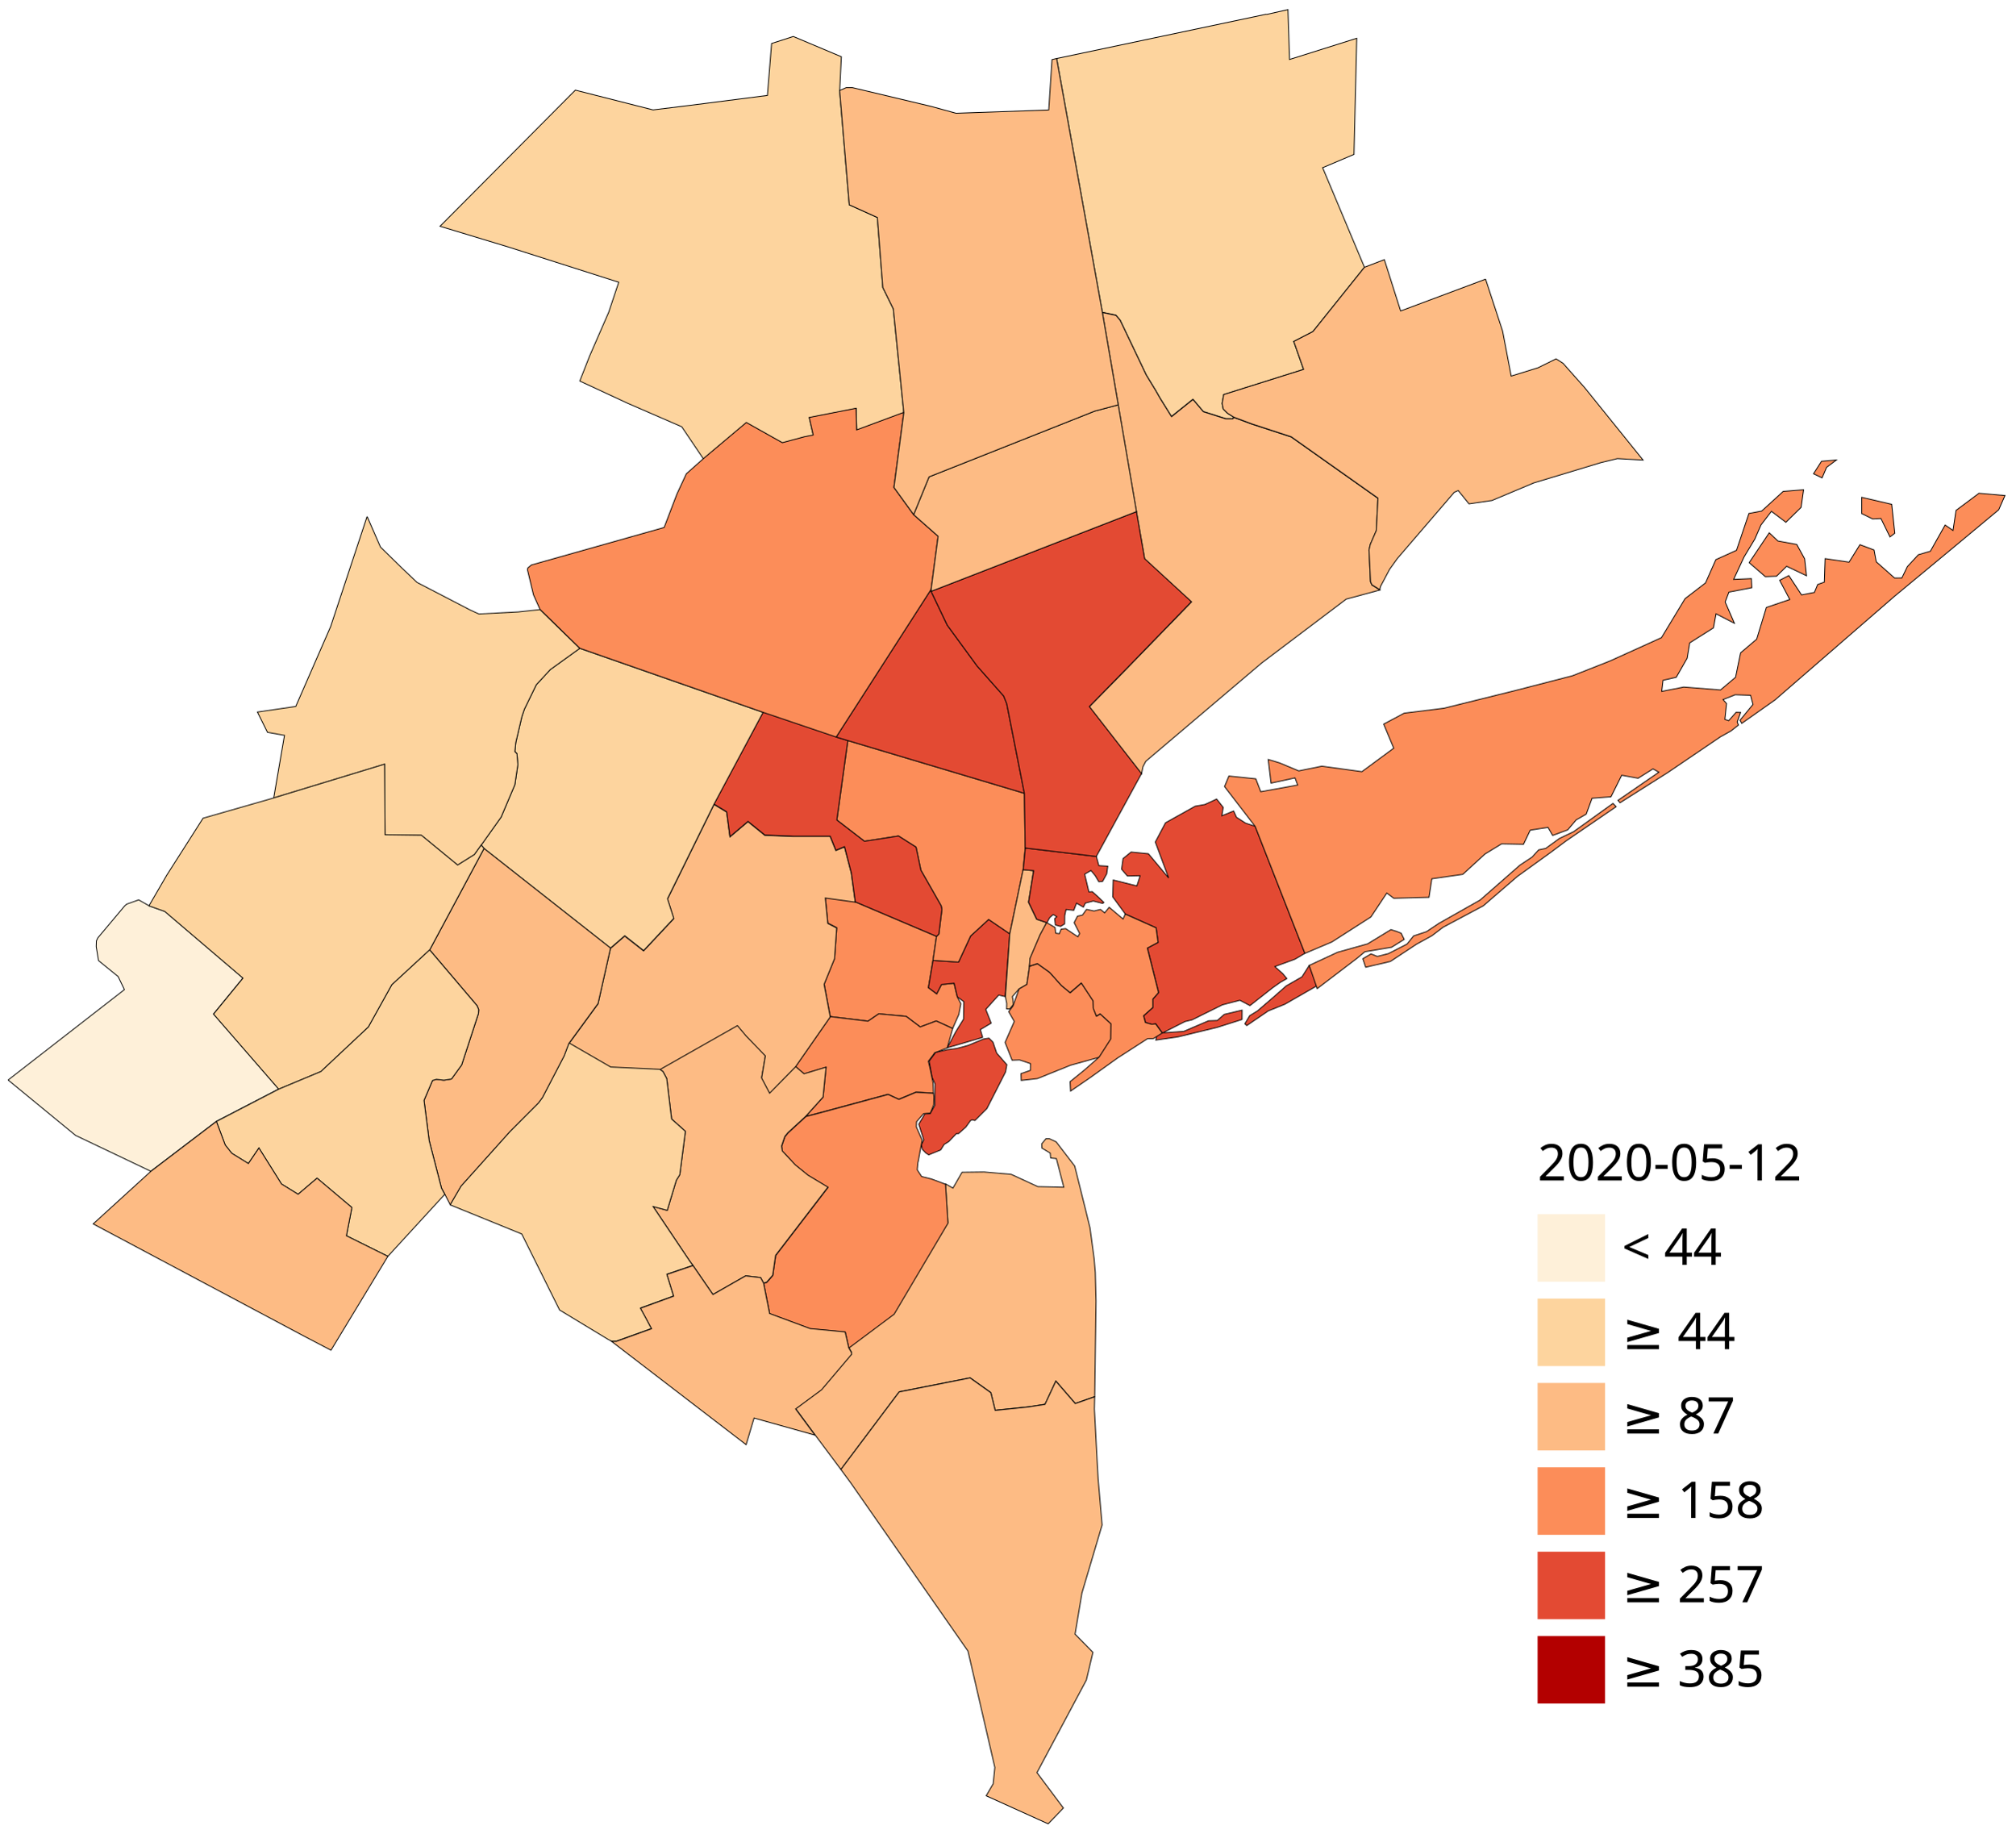
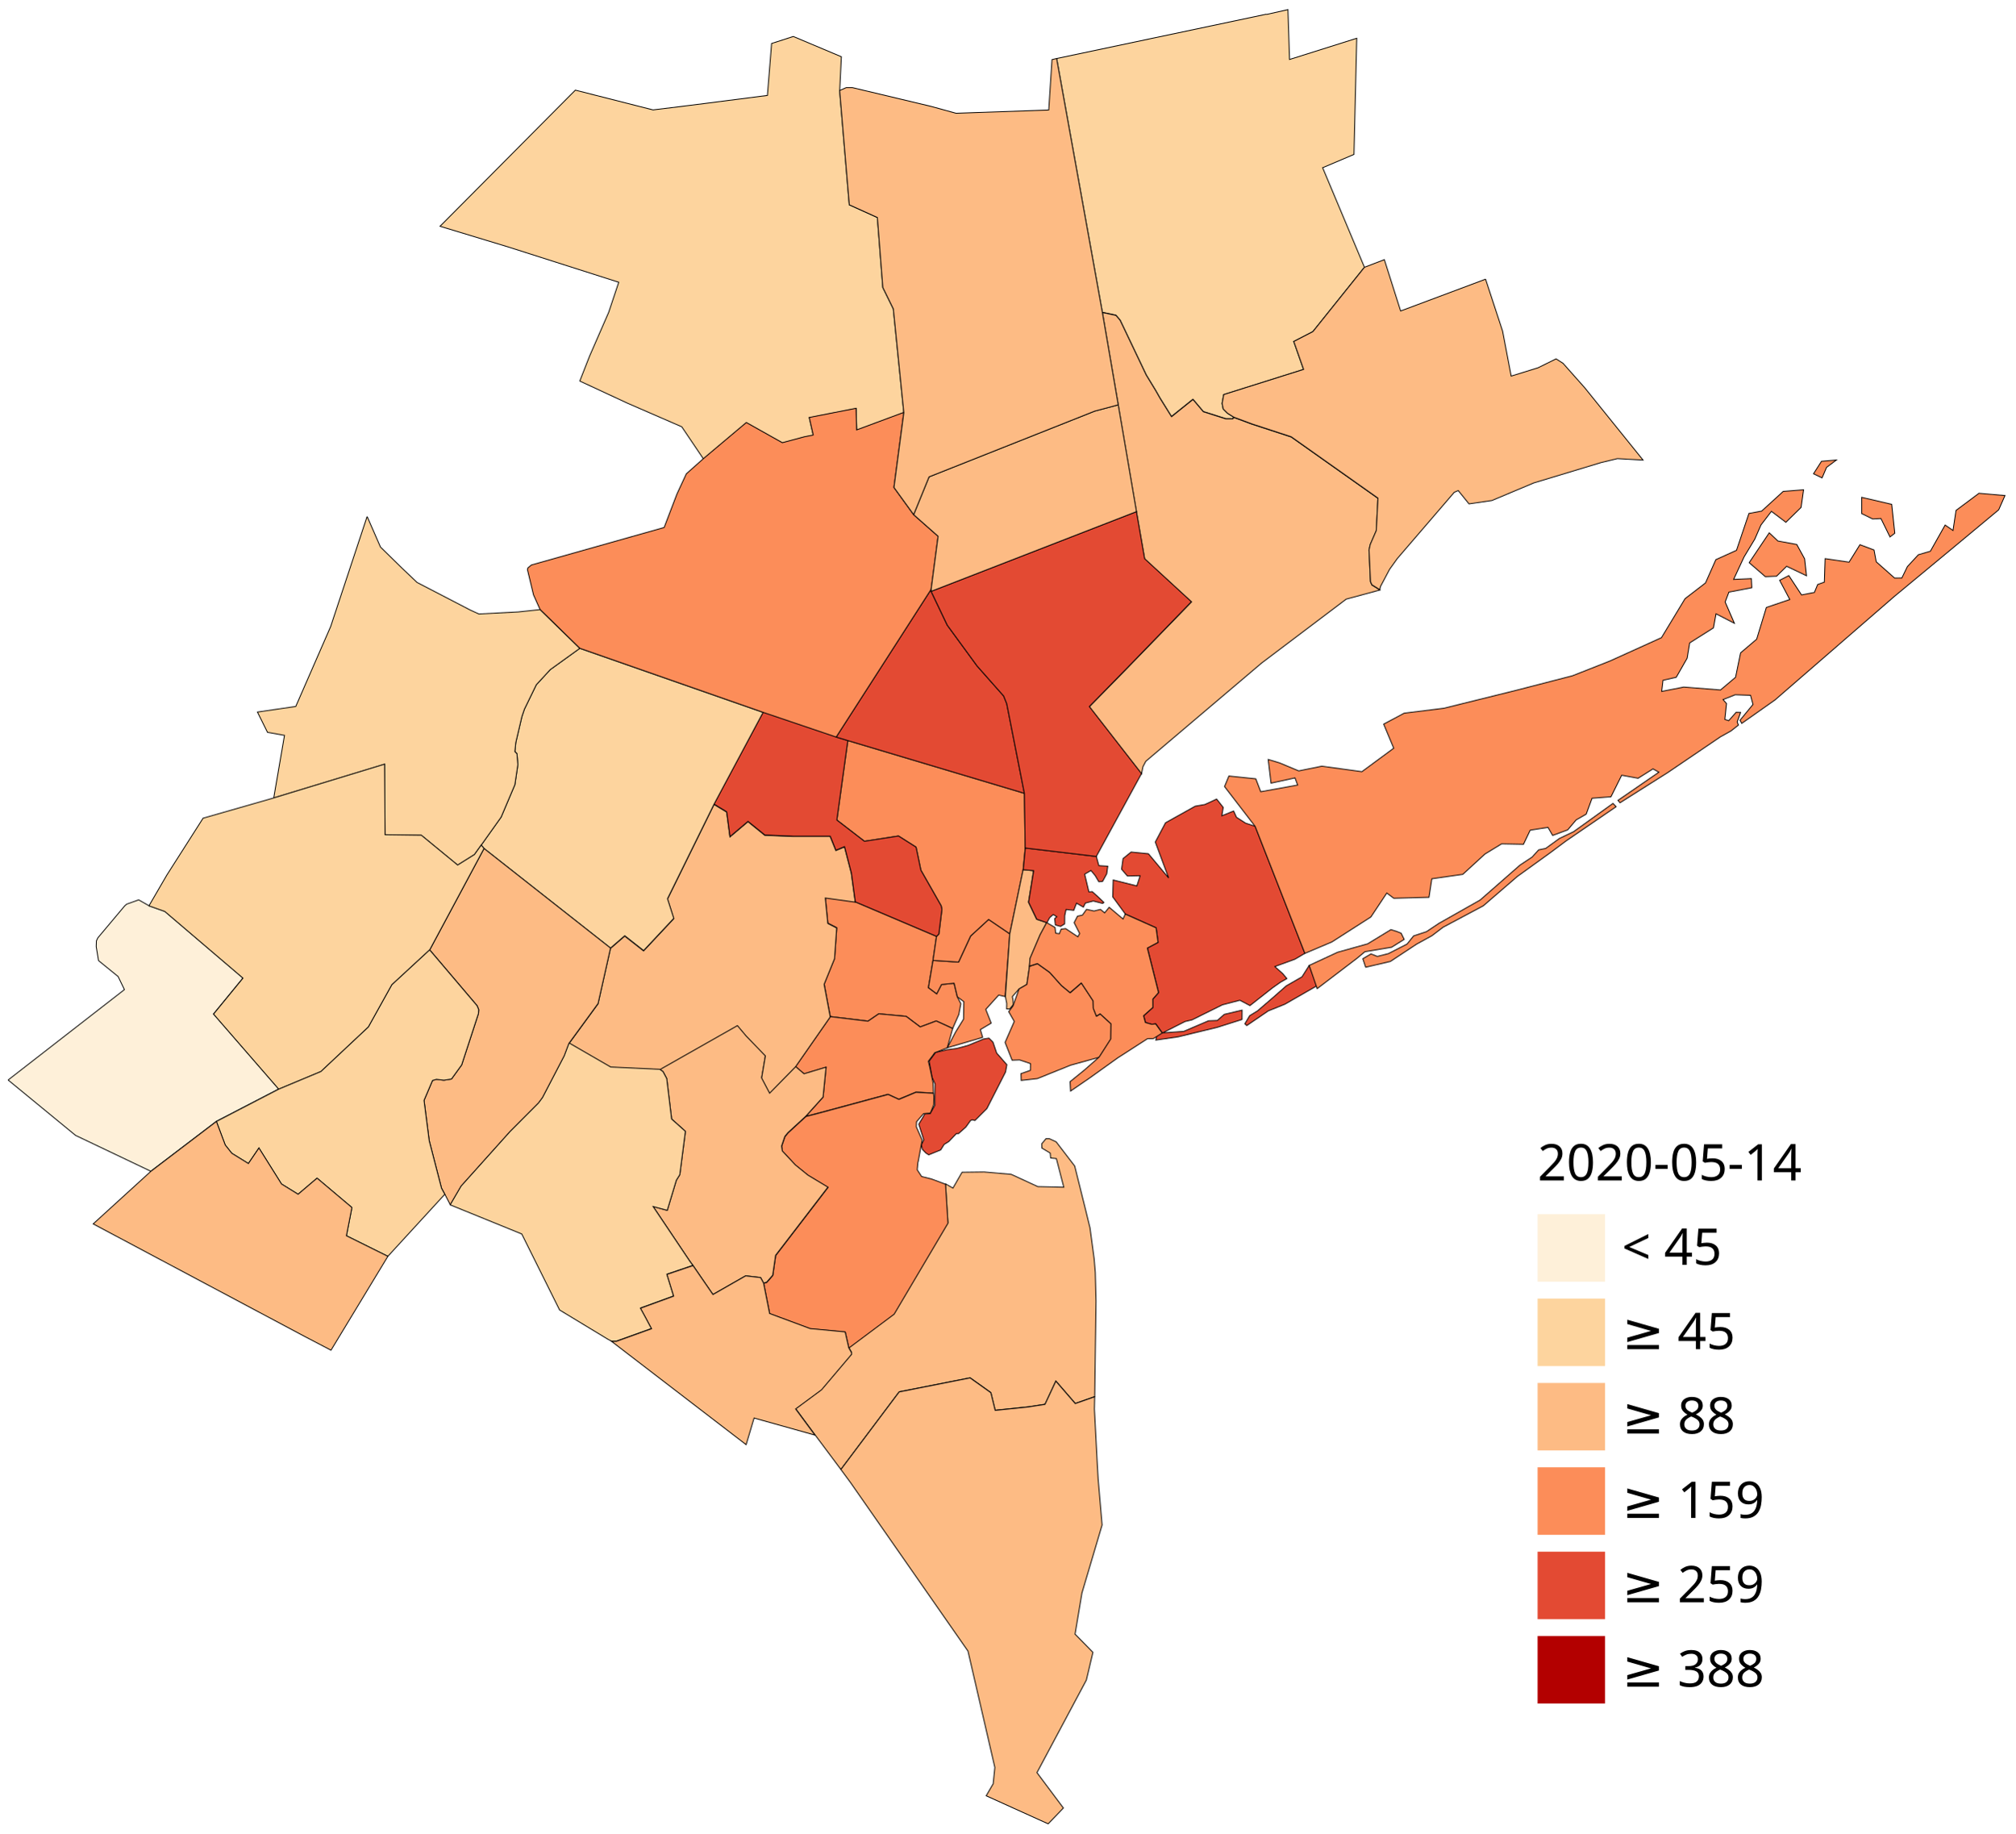
<svg xmlns="http://www.w3.org/2000/svg" id="svg4045" version="1.1" viewBox="0 0 316.019 287.485" height="1086.557" width="1194.401">
  <g transform="translate(108.116 49.338)" id="layer1">
    <g transform="matrix(4.55406 0 0 4.54983 -4052.057 -828.899)" id="g3993" stroke="#000" stroke-width="0.029">
      <path d="m 909.638,171.837 0.74,-0.168 0.055,1.719 2.314,-0.731 -0.095,4.002 -1.079,0.459 1.439,3.43 -1.776,2.218 -0.659,0.34 0.338,0.963 -2.75,0.867 -0.055,0.306 0.037,0.191 0.146,0.146 0.218,0.136 -0.032,0.05 h -0.241 l -0.775,-0.246 -0.357,-0.423 -0.739,0.594 -0.397,-0.639 -0.15,-0.264 -0.323,-0.531 -0.9,-1.89 -0.144,-0.168 -0.467,-0.1 -1.574,-8.743 7.224,-1.528" fill="#fdd49e" />
      <path d="m 904.534,185.29 -0.546,-3.182 0.467,0.1 0.144,0.168 0.9,1.89 0.323,0.531 0.15,0.264 0.397,0.639 0.739,-0.594 0.357,0.423 0.775,0.246 h 0.241 l 0.032,-0.05 0.626,0.233 1.351,0.442 2.988,2.115 -0.057,1.116 -0.209,0.481 -0.041,0.186 0.05,1.094 0.048,0.109 0.275,0.171 -1.159,0.314 -2.91,2.2 -3.992,3.389 -0.098,0.188 -0.05,0.247 -1.797,-2.312 1.252,-1.278 2.264,-2.334 -1.611,-1.483 -0.282,-1.623 -0.628,-3.68" fill="#fdbb84" />
      <path d="m 917.183,180.958 0.587,1.792 0.295,1.549 0.926,-0.287 0.62,-0.307 0.241,0.154 0.747,0.843 2.008,2.492 -0.884,-0.05 -0.562,0.136 -2.314,0.7 -1.446,0.608 -0.788,0.115 -0.371,-0.459 -0.136,0.06 -1.961,2.283 -0.266,0.371 -0.314,0.594 -0.021,0.09 v 0.02 l -0.275,-0.171 -0.048,-0.109 -0.05,-1.094 0.041,-0.186 0.209,-0.481 0.057,-1.116 -2.988,-2.115 -1.351,-0.442 -0.626,-0.233 -0.218,-0.136 -0.146,-0.146 -0.037,-0.191 0.055,-0.306 2.75,-0.867 -0.338,-0.963 0.659,-0.34 1.776,-2.218 0.684,-0.262 0.56,1.769 2.927,-1.097" fill="#fdbb84" />
      <path d="m 898.583,212.137 0.259,0.148 0.313,-0.546 0.762,-0.009 0.929,0.08 0.919,0.424 0.894,0.021 -0.255,-0.987 -0.198,-0.021 -0.014,-0.169 -0.286,-0.171 -0.007,-0.149 0.089,-0.105 0.055,-0.07 h 0.121 l 0.232,0.107 0.639,0.835 0.385,1.55 0.13,0.535 0.011,0.04 0.144,1.075 0.039,0.467 0.025,0.99 -0.045,3.287 -0.669,0.236 -0.669,-0.774 -0.374,0.802 -0.571,0.088 -1.144,0.119 -0.148,-0.609 -0.715,-0.51 -2.444,0.483 -2.008,2.676 -0.893,-1.196 -0.665,-0.901 0.891,-0.659 1.034,-1.221 v -0.06 l -0.095,-0.168 1.559,-1.166 1.854,-3.136 -0.084,-1.347" fill="#fdbb84" />
      <path d="m 894.981,221.987 2.008,-2.676 2.444,-0.483 0.715,0.51 0.148,0.609 1.144,-0.119 0.571,-0.088 0.374,-0.802 0.669,0.774 0.669,-0.235 -0.009,0.426 0.098,1.879 0.03,0.523 0.136,1.59 -0.694,2.345 -0.237,1.418 0.615,0.626 -0.226,0.956 -1.701,3.19 0.91,1.219 -0.524,0.546 -2.134,-0.967 0.241,-0.415 0.057,-0.562 -0.925,-4.009 -4.042,-5.804 -0.337,-0.458" fill="#fdbb84" />
      <path d="m 899.519,209.926 -0.071,0.03 -0.162,0.226 -0.253,0.225 h -0.073 l -0.259,0.272 -0.162,0.1 -0.119,0.191 -0.412,0.168 -0.095,-0.06 -0.122,-0.126 -0.035,-0.16 0.082,-0.168 -0.173,-0.542 0.211,-0.354 0.182,-0.008 0.162,-0.292 0.005,-0.735 -0.101,-0.227 -0.102,-0.556 0.225,-0.302 0.404,-0.094 0.314,-0.04 0.224,-0.058 0.177,-0.05 0.53,-0.219 0.187,-0.03 0.137,0.137 0.128,0.378 0.351,0.401 -0.046,0.25 -0.642,1.261 -0.412,0.411 -0.08,-0.02" fill="#e34a33" />
      <path d="m 895.478,202.42 2.797,1.189 -0.121,0.829 -0.158,0.939 0.285,0.213 0.165,-0.321 0.434,-0.045 0.112,0.469 0.122,0.237 -0.07,0.371 -0.211,0.481 -0.566,-0.259 -0.552,0.206 -0.482,-0.364 -0.945,-0.088 -0.37,0.253 -1.3,-0.157 -0.211,-1.122 0.359,-0.884 0.074,-1.059 -0.306,-0.156 -0.086,-0.878 1.032,0.144" fill="#fc8d59" />
      <path d="m 894.617,206.375 1.3,0.157 0.37,-0.253 0.945,0.088 0.482,0.364 0.552,-0.206 0.566,0.259 -0.186,0.666 -0.356,0.141 -0.08,0.03 -0.039,0.06 -0.176,0.232 0.056,0.236 0.107,0.515 0.012,0.346 -0.604,-0.034 -0.589,0.246 -0.371,-0.171 -2.349,0.636 -0.483,0.125 0.595,-0.661 0.103,-1.03 -0.758,0.228 -0.293,-0.251 1.196,-1.719" fill="#fc8d59" />
-       <path d="m 900.799,203.522 -0.162,2.161 -0.22,-0.05 -0.445,0.492 0.187,0.474 -0.373,0.223 0.079,0.269 -1.217,0.357 0.287,-0.545 0.272,-0.441 0.01,-0.602 -0.223,-0.167 -0.112,-0.469 -0.434,0.045 -0.165,0.321 -0.285,-0.213 0.158,-0.939 0.88,0.058 0.415,-0.899 0.62,-0.571 0.729,0.496" fill="#e34a33" />
+       <path d="m 900.799,203.522 -0.162,2.161 -0.22,-0.05 -0.445,0.492 0.187,0.474 -0.373,0.223 0.079,0.269 -1.217,0.357 0.287,-0.545 0.272,-0.441 0.01,-0.602 -0.223,-0.167 -0.112,-0.469 -0.434,0.045 -0.165,0.321 -0.285,-0.213 0.158,-0.939 0.88,0.058 0.415,-0.899 0.62,-0.571 0.729,0.496" fill="#fc8d59" />
      <path d="m 895.222,196.861 6.081,1.819 0.027,1.884 -0.071,0.747 -0.46,2.211 -0.729,-0.496 -0.62,0.571 -0.415,0.899 -0.88,-0.058 0.121,-0.829 0.08,-0.08 0.105,-0.85 -0.025,-0.122 -0.699,-1.228 -0.166,-0.795 -0.605,-0.384 -1.173,0.182 -0.95,-0.732 0.378,-2.739" fill="#fc8d59" />
      <path d="m 898.171,209.011 0.016,0.129 -0.009,0.273 -0.076,0.195 -0.041,0.094 -0.112,0.006 -0.119,0.01 -0.242,0.28 -0.007,0.176 0.2,0.457 -0.135,0.737 -0.011,0.03 -0.023,0.257 0.151,0.231 0.343,0.086 0.471,0.176 h 0.005 0.005 l 0.084,1.347 -1.854,3.136 -1.559,1.166 -0.124,-0.548 -1.204,-0.114 -1.398,-0.52 -0.207,-1.046 0.105,-0.03 0.209,-0.241 0.099,-0.686 1.802,-2.349 -0.687,-0.414 -0.435,-0.353 -0.449,-0.481 -0.025,-0.168 0.112,-0.331 0.105,-0.129 0.617,-0.568 0.483,-0.125 2.349,-0.636 0.371,0.171 0.589,-0.246 0.604,0.034" fill="#fc8d59" />
      <path d="m 893.421,208.094 0.293,0.251 0.758,-0.228 -0.103,1.03 -0.595,0.661 -0.617,0.568 -0.105,0.129 -0.112,0.331 0.025,0.168 0.449,0.481 0.435,0.353 0.687,0.414 -1.802,2.349 -0.099,0.686 -0.209,0.241 -0.105,0.03 -0.102,-0.191 -0.515,-0.06 -1.127,0.644 -0.69,-1.004 -0.107,-0.144 -1.263,-1.884 0.487,0.132 0.313,-1.038 0.119,-0.191 0.193,-1.494 -0.475,-0.424 -0.168,-1.395 -0.128,-0.24 -0.112,-0.08 2.676,-1.519 0.299,0.356 0.664,0.688 -0.129,0.761 0.275,0.524 0.891,-0.909" fill="#fdbb84" />
      <path d="m 890.611,199.061 0.438,0.266 0.113,0.856 0.621,-0.526 0.58,0.47 0.98,0.04 h 1.271 l 0.196,0.485 0.297,-0.125 0.236,0.911 0.135,0.993 -1.032,-0.144 0.086,0.878 0.306,0.156 -0.074,1.059 -0.359,0.884 0.211,1.122 -1.196,1.719 -0.891,0.909 -0.275,-0.524 0.129,-0.761 -0.664,-0.688 -0.299,-0.356 -2.676,1.519 -1.688,-0.078 -1.431,-0.828 0.994,-1.361 0.429,-1.911 0.491,-0.425 0.65,0.51 1.038,-1.109 -0.216,-0.676 1.599,-3.251" fill="#fdbb84" />
      <path d="m 894.821,196.74 0.401,0.121 -0.378,2.739 0.95,0.732 1.173,-0.182 0.605,0.384 0.166,0.795 0.699,1.228 0.025,0.122 -0.105,0.85 -0.08,0.08 -2.797,-1.189 -0.135,-0.993 -0.236,-0.911 -0.297,0.125 -0.196,-0.485 h -1.271 l -0.98,-0.04 -0.58,-0.47 -0.621,0.526 -0.113,-0.856 -0.438,-0.266 1.694,-3.173 2.516,0.852" fill="#e34a33" />
      <path d="m 892.305,195.888 -1.694,3.173 -1.599,3.251 0.216,0.676 -1.038,1.109 -0.65,-0.51 -0.491,0.425 -4.356,-3.432 -0.096,-0.119 0.685,-0.963 0.474,-1.118 0.103,-0.692 -0.032,-0.378 -0.071,-0.07 0.032,-0.313 0.209,-0.892 0.087,-0.257 0.41,-0.843 0.481,-0.522 1.014,-0.731 6.315,2.209" fill="#fdd49e" />
      <path d="m 882.694,200.58 4.356,3.432 -0.429,1.911 -0.994,1.361 -0.166,0.44 -0.749,1.439 -0.137,0.185 -0.979,0.983 -1.688,1.884 -0.376,0.644 -0.187,-0.362 -0.114,-0.209 -0.424,-1.64 -0.178,-1.387 0.292,-0.686 0.136,-0.04 0.257,0.03 0.26,-0.04 0.351,-0.486 0.578,-1.771 0.009,-0.135 -0.057,-0.136 -1.631,-1.922 1.872,-3.496" fill="#fdbb84" />
      <path d="m 885.626,207.284 1.431,0.828 1.688,0.078 0.112,0.08 0.128,0.24 0.168,1.395 0.475,0.424 -0.193,1.494 -0.119,0.191 -0.313,1.038 -0.487,-0.132 1.263,1.884 0.107,0.144 -0.896,0.304 0.231,0.75 -1.141,0.416 0.179,0.327 0.201,0.379 -1.211,0.435 h -0.168 l -0.114,-0.06 -1.671,-1.013 -1.302,-2.619 -2.466,-1.005 0.376,-0.644 1.688,-1.884 0.979,-0.983 0.137,-0.185 0.749,-1.439 0.166,-0.44" fill="#fdd49e" />
      <path d="m 889.887,214.95 0.69,1.004 1.127,-0.644 0.515,0.06 0.102,0.191 0.207,1.046 1.398,0.52 1.204,0.114 0.124,0.548 0.095,0.168 v 0.06 l -1.034,1.221 -0.891,0.659 0.665,0.901 -2.096,-0.588 -0.273,0.918 -4.635,-3.561 h 0.168 l 1.211,-0.435 -0.201,-0.379 -0.179,-0.327 1.141,-0.416 -0.231,-0.75 0.896,-0.304" fill="#fdbb84" />
      <path fill="#fdbb84" d="m 901.258,201.418 -0.459,2.211 -0.151,2.163 0.046,0.233 -0.003,0.19 0.103,0.004 0.127,-0.154 -0.013,-0.17 -0.021,-0.103 0.232,-0.265 0.268,-0.154 0.092,-0.625 0.023,-0.271 0.344,-0.811 0.229,-0.422 -0.35,-0.117 -0.281,-0.588 0.174,-1.088 z" transform="translate(0 -.107)" />
      <path d="m 894.94,174.458 0.332,3.938 0.967,0.438 0.188,2.412 0.362,0.738 0.361,3.577 -1.622,0.603 -0.019,-0.745 -1.613,0.316 0.137,0.606 -0.305,0.06 -0.759,0.204 -1.239,-0.696 -1.48,1.246 -0.747,-1.109 -1.865,-0.811 -1.646,-0.765 0.337,-0.859 0.658,-1.51 0.346,-1.036 -3.799,-1.214 -2.355,-0.715 4.66,-4.692 2.676,0.682 1.296,-0.16 2.642,-0.339 0.144,-1.79 0.747,-0.242 1.655,0.699 -0.057,1.166" fill="#fdd49e" />
      <path d="m 901.33,200.564 2.45,0.291 0.086,0.316 0.307,0.02 -0.035,0.262 -0.143,0.262 -0.13,0.012 -0.123,-0.21 -0.147,-0.178 -0.217,0.126 0.146,0.613 0.115,-0.01 0.192,0.172 0.209,0.2 -0.043,0.034 -0.322,-0.083 -0.273,0.071 -0.069,0.139 -0.236,-0.136 -0.095,0.247 -0.265,-0.029 -0.045,0.212 -0.003,0.284 -0.141,0.087 -0.179,-0.049 -0.024,-0.221 0.073,-0.065 -0.122,-0.074 -0.121,0.104 -0.097,0.177 -0.349,-0.118 -0.282,-0.588 0.175,-1.087 -0.359,-0.033 0.071,-0.747" fill="#e34a33" />
      <path d="m 900.91,206.009 0.209,-0.589 0.269,-0.154 0.09,-0.624 0.277,-0.089 0.423,0.303 0.405,0.453 0.297,0.245 0.387,-0.334 0.405,0.616 0.007,0.254 0.107,0.272 0.13,-0.077 0.373,0.342 -0.007,0.523 -0.4,0.625 -0.99,0.275 -1.143,0.461 -0.556,0.063 -0.007,-0.235 0.323,-0.112 0.004,-0.232 -0.375,-0.127 -0.259,0.009 -0.241,-0.613 0.316,-0.723 -0.192,-0.337 z" fill="#fc8d59" />
      <path d="m 898.09,191.718 0.556,1.166 1.027,1.406 0.916,1.036 0.105,0.264 0.608,3.09 -6.081,-1.819 -0.401,-0.121 3.27,-5.092 v 0.07" fill="#e34a33" />
      <path fill="#e34a33" d="m 907.922,198.984 -0.406,0.188 -0.33,0.057 -1.023,0.572 -0.352,0.664 0.459,1.238 -0.697,-0.834 -0.596,-0.059 -0.277,0.225 -0.051,0.367 0.201,0.234 0.438,-0.01 -0.113,0.352 -0.814,-0.205 -0.016,0.582 0.434,0.592 1.061,0.475 0.068,0.502 -0.367,0.195 0.385,1.535 -0.195,0.223 0.002,0.289 -0.322,0.287 0.065,0.234 0.223,0.062 0.129,-0.018 0.223,0.312 -0.17,0.012 -0.053,0.236 0.775,-0.113 1.34,-0.326 0.854,-0.271 0.002,-0.322 -0.615,0.146 -0.236,0.209 -0.305,0.012 -0.854,0.365 -0.725,0.051 0.771,-0.391 0.24,-0.057 1.045,-0.518 0.602,-0.158 0.348,0.184 0.772,-0.608 0.273,-0.194 0.226,-0.129 -0.139,-0.167 -0.276,-0.247 0.693,-0.254 0.344,-0.203 -1.713,-4.377 -0.332,-0.109 -0.312,-0.201 -0.098,-0.217 -0.406,0.164 0.047,-0.289 z m 3.189,5.733 -0.249,0.394 -0.54,0.31 -0.477,0.42 -0.514,0.443 -0.27,0.166 -0.166,0.279 0.066,0.061 0.742,-0.506 0.568,-0.229 1.114,-0.64 z" transform="translate(0 -.107)" />
      <path d="m 897.149,185.561 -0.339,2.577 0.678,0.937 0.843,0.745 -0.24,1.828 -3.27,5.092 -2.516,-0.852 -6.315,-2.209 -1.367,-1.337 -0.225,-0.503 -0.209,-0.87 0.016,-0.06 0.121,-0.1 4.571,-1.292 0.442,-1.157 0.321,-0.692 0.587,-0.523 1.48,-1.246 1.239,0.696 0.759,-0.204 0.305,-0.06 -0.137,-0.606 1.613,-0.316 0.019,0.745 1.622,-0.603" fill="#fc8d59" />
      <path d="m 902.074,203.138 0.284,0.165 0.022,0.197 0.127,0.017 0.059,-0.155 0.156,-0.02 0.421,0.281 0.063,-0.111 -0.19,-0.375 0.115,-0.224 0.17,-0.036 0.141,-0.198 0.258,0.056 0.223,-0.055 0.143,0.119 0.156,-0.192 0.478,0.404 0.076,-0.17 1.061,0.474 0.068,0.501 -0.369,0.196 0.386,1.534 -0.197,0.223 0.002,0.289 -0.321,0.287 0.063,0.234 0.222,0.062 0.13,-0.017 0.227,0.316 -0.306,0.193 -0.199,0.002 -1.034,0.667 -0.968,0.694 -0.649,0.445 -0.016,-0.324 0.486,-0.395 0.515,-0.453 0.4,-0.625 0.007,-0.523 -0.373,-0.342 -0.13,0.077 -0.107,-0.272 -0.007,-0.254 -0.405,-0.616 -0.387,0.334 -0.297,-0.245 -0.405,-0.453 -0.423,-0.303 -0.277,0.089 0.023,-0.271 0.346,-0.811 0.227,-0.422" fill="#fc8d59" />
      <path fill="#fc8d59" d="m 928.476,187.773 0.295,0.141 0.156,-0.364 0.338,-0.252 -0.513,0.044 z m -0.342,0.551 -0.701,0.056 -0.742,0.678 -0.438,0.082 -0.428,1.27 -0.711,0.322 -0.357,0.803 -0.703,0.541 -0.812,1.344 -1.775,0.805 -1.293,0.51 -1.988,0.514 -2.439,0.605 -1.367,0.17 -0.705,0.377 0.346,0.83 -1.096,0.809 -1.381,-0.189 -0.795,0.162 -0.658,-0.275 -0.393,-0.119 0.098,0.816 0.826,-0.18 0.09,0.246 -1.271,0.23 -0.17,-0.445 -0.926,-0.096 -0.15,0.363 1.053,1.371 1.713,4.379 0.928,-0.393 1.346,-0.863 0.547,-0.824 0.242,0.18 1.211,-0.033 0.098,-0.639 1.066,-0.152 0.764,-0.701 0.572,-0.35 0.754,0.014 0.232,-0.486 0.613,-0.096 0.16,0.277 0.518,-0.191 0.291,-0.344 0.346,-0.199 0.201,-0.547 0.652,-0.051 0.369,-0.742 0.564,0.104 0.514,-0.324 0.203,0.115 -1.41,0.971 0.072,0.082 1.641,-1.039 1.814,-1.232 0.365,-0.204 0.257,-0.202 -0.043,-0.108 0.117,-0.326 -0.153,-0.006 -0.256,0.288 -0.133,-0.043 0.058,-0.547 -0.121,-0.137 0.42,-0.166 0.528,0.019 0.084,0.315 -0.446,0.544 0.06,0.108 1.149,-0.811 4.107,-3.566 1.828,-1.516 1.762,-1.467 0.217,-0.492 -0.896,-0.078 -0.789,0.59 -0.105,0.691 -0.271,-0.186 -0.508,0.902 -0.414,0.121 -0.377,0.408 -0.191,0.393 -0.25,0.002 -0.631,-0.559 -0.078,-0.408 -0.484,-0.182 -0.375,0.602 -0.824,-0.121 -0.027,0.809 -0.229,0.082 -0.113,0.273 -0.443,0.086 -0.438,-0.666 -0.316,0.162 0.35,0.662 -0.807,0.273 -0.334,1.094 -0.553,0.471 -0.174,0.842 -0.518,0.438 -1.268,-0.1 -0.758,0.15 0.045,-0.383 0.457,-0.105 0.375,-0.656 0.088,-0.529 0.818,-0.518 0.088,-0.484 0.633,0.326 -0.318,-0.732 0.129,-0.342 0.789,-0.152 -0.016,-0.312 -0.611,0.027 0.361,-0.777 0.369,-0.613 0.213,-0.488 0.359,-0.469 0.498,0.377 0.523,-0.512 z m 2.002,0.261 v 0.561 l 0.377,0.184 0.285,-0.014 0.311,0.633 0.166,-0.127 -0.107,-0.996 z m -3.184,1.223 -0.691,1.029 0.557,0.482 0.385,-0.016 0.348,-0.342 0.684,0.326 -0.065,-0.584 -0.271,-0.494 -0.648,-0.119 z m -5.381,9.326 -1.357,0.975 -0.486,0.232 -0.475,0.344 -0.24,0.049 -0.225,0.248 -0.418,0.277 -1.371,1.203 -1.422,0.805 -0.428,0.287 -0.443,0.146 -0.225,0.281 -0.645,0.33 -0.379,0.096 -0.219,-0.086 -0.281,0.166 0.098,0.293 0.85,-0.199 0.902,-0.596 0.529,-0.291 0.385,-0.293 1.387,-0.74 1.17,-1.01 1.131,-0.816 0.541,-0.404 1.729,-1.184 z m -7.646,4.35 -0.803,0.49 -1.033,0.289 -0.979,0.455 0.275,0.799 1.371,-1.045 0.273,-0.227 0.918,-0.154 0.434,-0.271 -0.105,-0.213 -0.143,-0.057 z" transform="translate(0 -.107)" />
      <path d="m 898.09,191.718 7.071,-2.748 0.282,1.623 1.611,1.483 -2.264,2.334 -1.252,1.278 1.797,2.312 -1.556,2.855 -2.45,-0.291 -0.027,-1.884 -0.608,-3.09 -0.105,-0.264 -0.916,-1.036 -1.027,-1.406 -0.556,-1.166" fill="#e34a33" />
      <path d="m 904.534,185.29 0.628,3.68 -7.071,2.748 v -0.07 l 0.24,-1.828 -0.843,-0.745 0.531,-1.303 5.705,-2.266 0.809,-0.216" fill="#fdbb84" />
      <path d="m 902.414,173.365 1.574,8.743 0.546,3.182 -0.809,0.216 -5.705,2.266 -0.531,1.303 -0.678,-0.937 0.339,-2.577 -0.361,-3.577 -0.362,-0.738 -0.188,-2.412 -0.967,-0.438 -0.332,-3.938 0.226,-0.1 h 0.216 l 2.721,0.65 0.847,0.234 3.191,-0.113 0.112,-1.736 0.16,-0.04" fill="#fdbb84" />
      <path d="m 866.304,208.562 4.008,-3.118 -0.218,-0.451 -0.674,-0.548 -0.08,-0.483 0.007,-0.199 0.05,-0.104 0.925,-1.102 0.07,-0.06 0.41,-0.146 0.353,0.201 0.547,0.193 2.692,2.298 -1.014,1.239 2.245,2.587 -2.147,1.114 -2.259,1.721 -2.588,-1.234 -2.327,-1.913" fill="#fef0d9" />
      <path d="m 878.668,189.138 0.46,1.053 0.738,0.723 0.522,0.497 1.831,0.95 0.298,0.137 1.351,-0.07 0.754,-0.08 1.367,1.337 -1.014,0.731 -0.481,0.522 -0.41,0.843 -0.087,0.257 -0.209,0.892 -0.032,0.313 0.071,0.07 0.032,0.378 -0.103,0.692 -0.474,1.118 -0.685,0.963 -0.234,0.328 -0.578,0.362 -1.25,-1.028 -1.25,-0.017 -0.016,-2.432 -3.817,1.163 0.371,-2.159 -0.585,-0.104 -0.347,-0.699 1.32,-0.193 1.201,-2.752 1.255,-3.792" fill="#fdd49e" />
      <path d="m 875.453,198.837 3.817,-1.163 0.016,2.432 1.25,0.017 1.25,1.028 0.578,-0.362 0.234,-0.328 0.096,0.119 -1.872,3.496 -1.299,1.2 -0.81,1.457 -1.634,1.534 -1.454,0.608 -2.245,-2.587 1.014,-1.239 -2.692,-2.298 -0.547,-0.193 0.619,-1.066 1.246,-1.956 2.434,-0.698" fill="#fdd49e" />
      <path d="m 880.822,204.076 1.631,1.922 0.057,0.136 -0.009,0.135 -0.578,1.771 -0.351,0.486 -0.26,0.04 -0.257,-0.03 -0.136,0.04 -0.292,0.686 0.178,1.387 0.424,1.64 0.114,0.209 -1.961,2.139 -1.428,-0.709 0.19,-0.972 -1.2,-1.013 -0.653,0.555 -0.571,-0.353 -0.778,-1.241 -0.363,0.535 -0.571,-0.353 -0.226,-0.285 -0.305,-0.812 2.147,-1.114 1.454,-0.608 1.634,-1.534 0.81,-1.457 1.299,-1.2" fill="#fdd49e" />
      <path d="m 873.478,209.988 0.305,0.812 0.226,0.285 0.571,0.353 0.363,-0.535 0.778,1.241 0.571,0.353 0.653,-0.555 1.2,1.013 -0.19,0.972 1.428,0.709 -1.959,3.236 -0.916,-0.479 -7.272,-3.874 1.984,-1.81 2.259,-1.721" fill="#fdbb84" />
    </g>
    <g id="g1003" transform="matrix(.26458 0 0 .26458 127.715 -62.671)">
      <path d="m 20,820 h 40 v 40 H 20 Z" fill="#fdd49e" />
      <path d="m 20,870 h 40 v 40 H 20 Z" fill="#fdbb84" />
      <path d="m 20,920 h 40 v 40 H 20 Z" fill="#fc8d59" />
      <path d="m 20,970 h 40 v 40 H 20 Z" fill="#e34a33" />
      <path d="m 20,770 h 40 v 40 H 20 Z" fill="#fef0d9" />
      <path d="m 20,1020 h 40 v 40 H 20 Z" fill="#b30000" />
      <g font-size="30" font-family="Verdana">
        <text x="70" y="1050">
-           <tspan id="tspan905" x="70" y="1050">≥ 385</tspan>
+           <tspan id="tspan905" x="70" y="1050">≥ 388</tspan>
        </text>
        <text y="1000" x="70">
-           <tspan y="1000" x="70" id="tspan919">≥ 257</tspan>
+           <tspan y="1000" x="70" id="tspan919">≥ 259</tspan>
        </text>
        <text x="70" y="950">
-           <tspan id="tspan923" x="70" y="950">≥ 158</tspan>
+           <tspan id="tspan923" x="70" y="950">≥ 159</tspan>
        </text>
        <text y="900" x="70">
-           <tspan y="900" x="70" id="tspan927">≥ 87</tspan>
+           <tspan y="900" x="70" id="tspan927">≥ 88</tspan>
        </text>
        <text x="70" y="850">
-           <tspan id="tspan931" x="70" y="850">≥ 44</tspan>
+           <tspan id="tspan931" x="70" y="850">≥ 45</tspan>
        </text>
        <text y="800" x="70">
-           <tspan y="800" x="70" id="tspan935">&lt; 44</tspan>
+           <tspan y="800" x="70" id="tspan935">&lt; 45</tspan>
        </text>
        <text x="20" y="750">
-           <tspan id="tspan939" x="20" y="750">2020-05-12</tspan>
+           <tspan id="tspan939" x="20" y="750">2020-05-14</tspan>
        </text>
      </g>
    </g>
  </g>
</svg>
